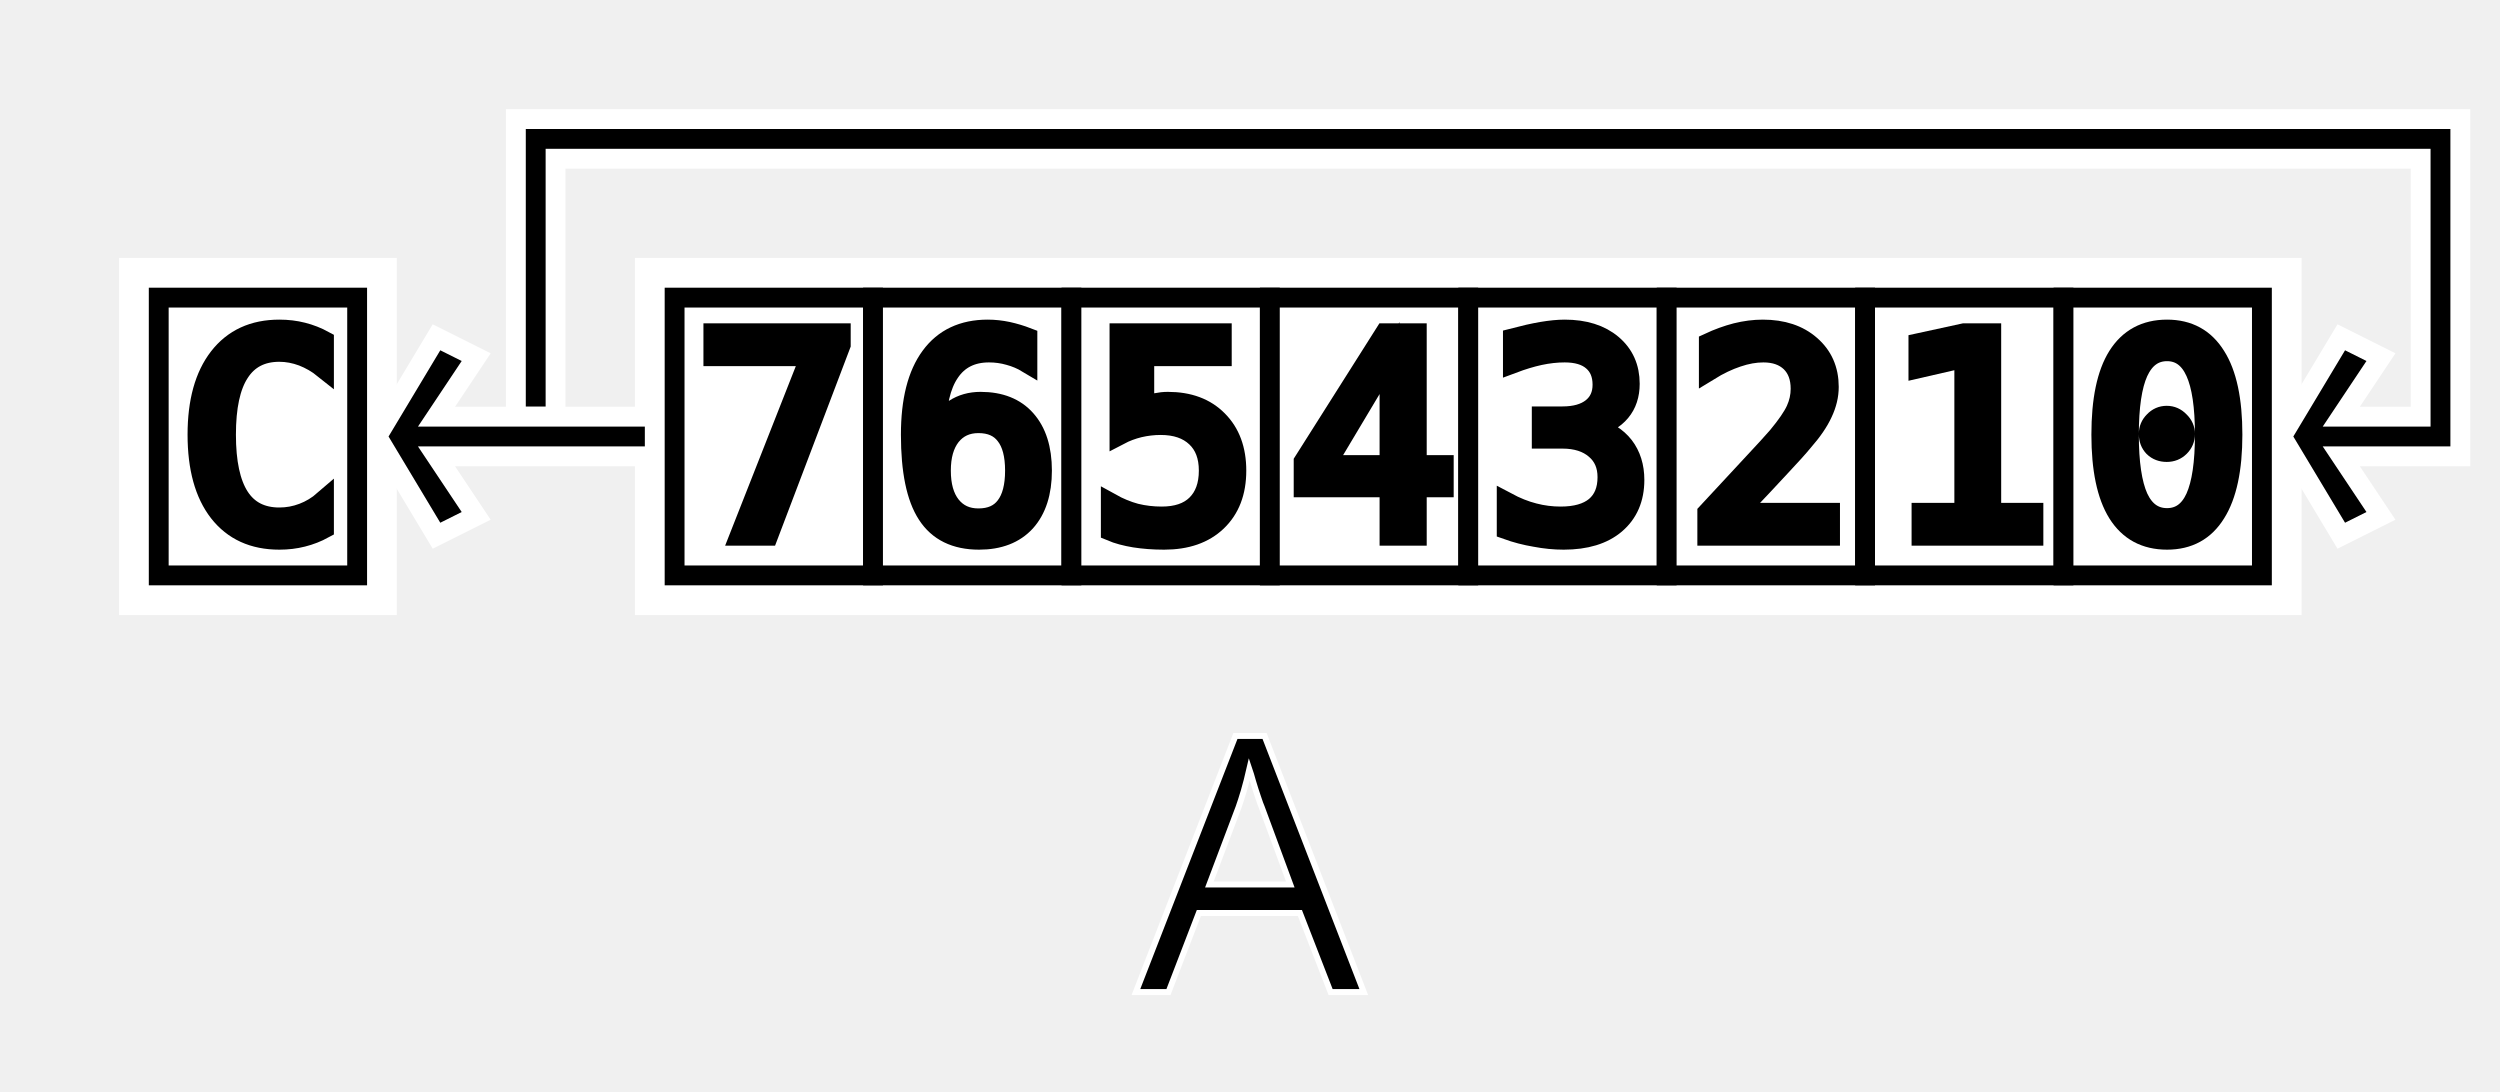
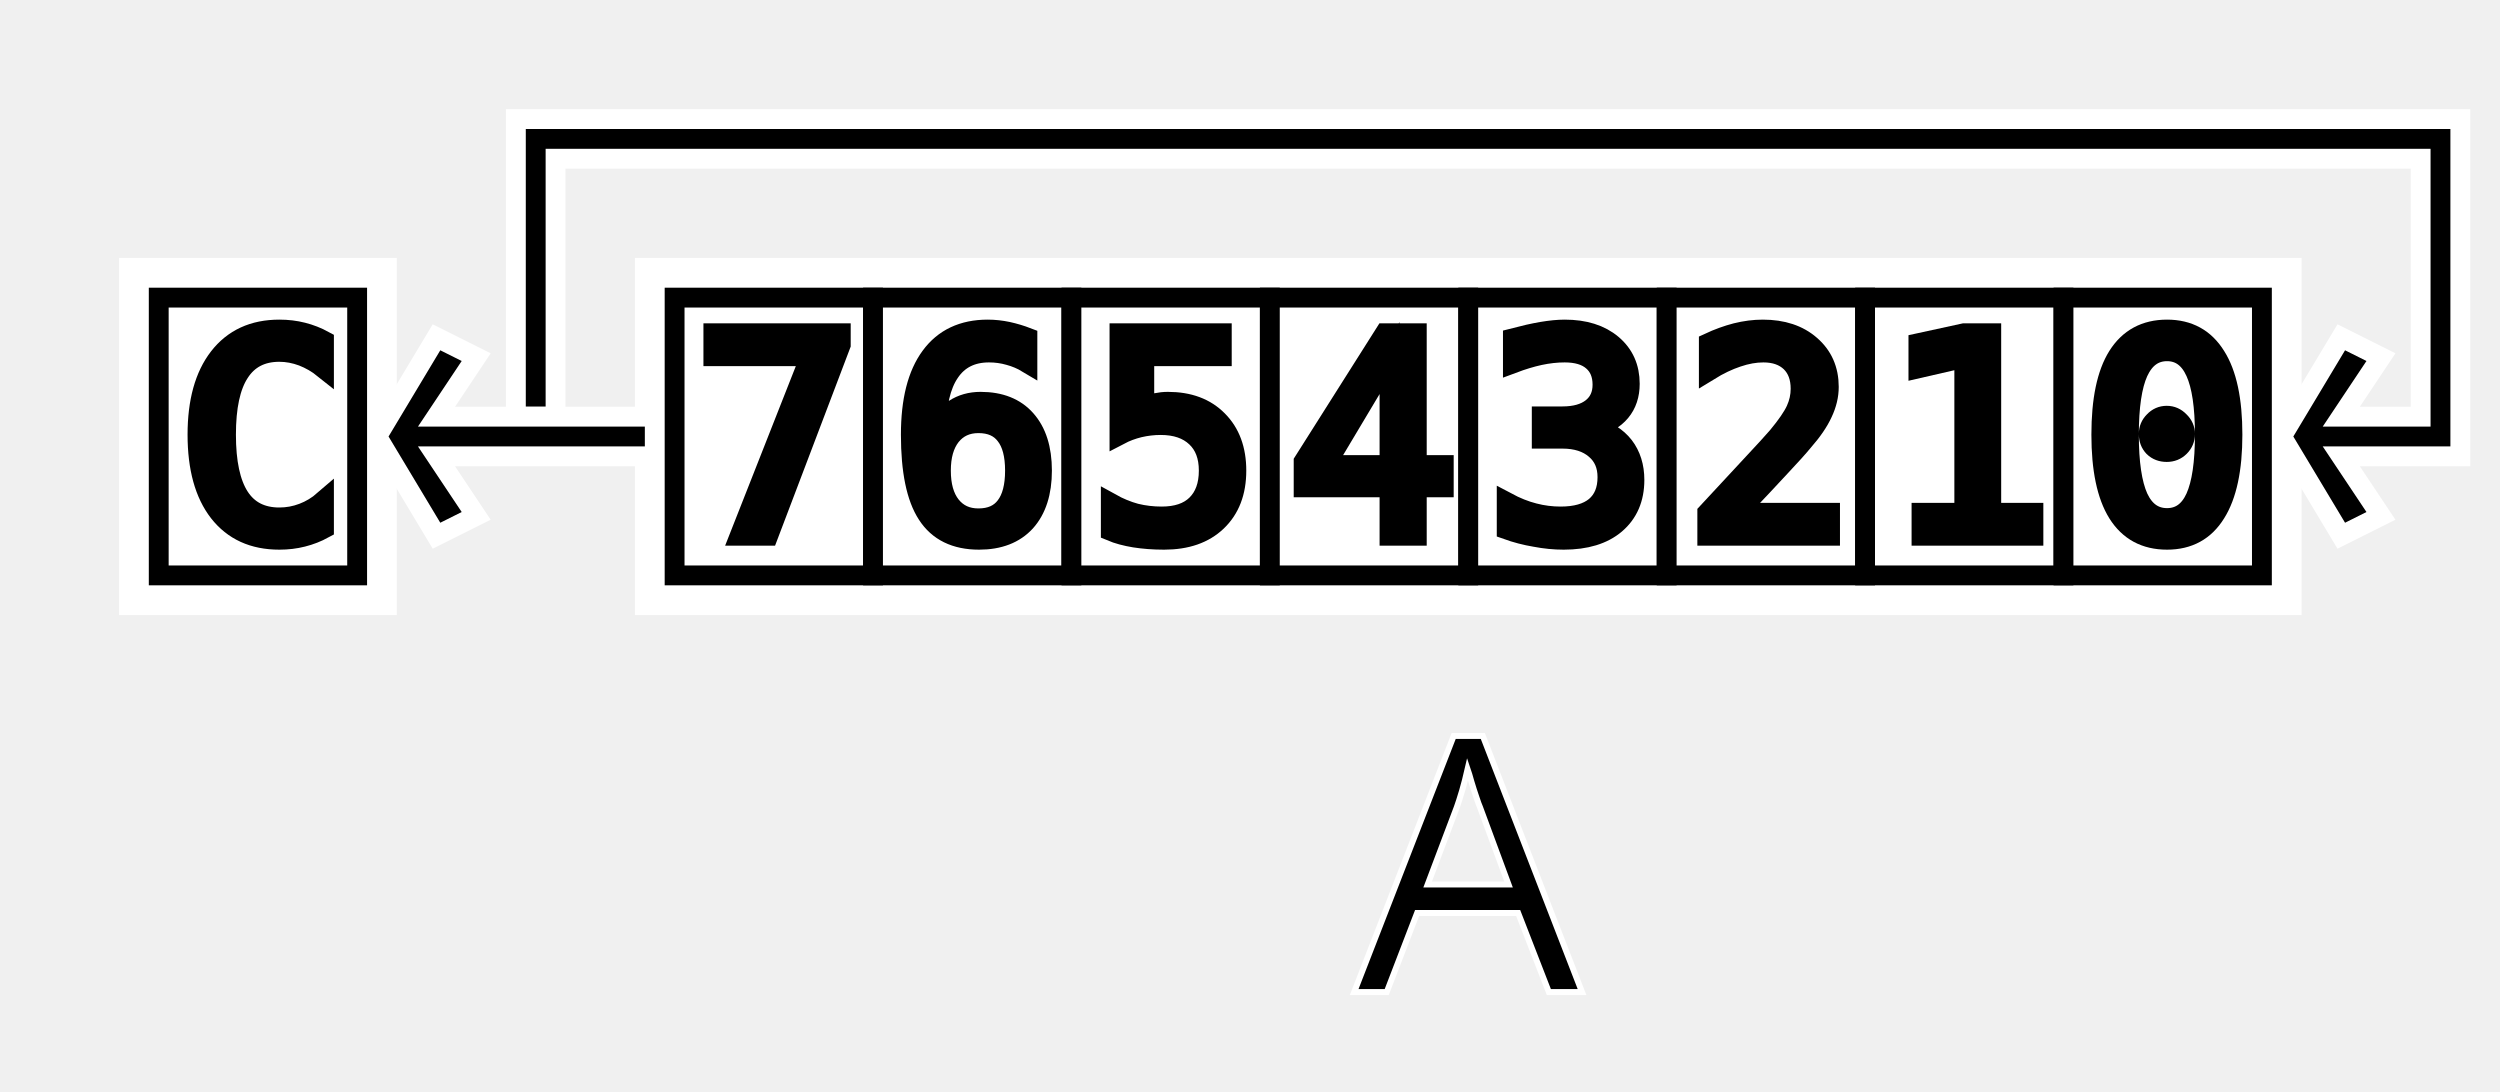
<svg xmlns="http://www.w3.org/2000/svg" width="126" height="55">
  <svg width="126" height="44">
    <g fill="white" stroke-width="0">
      <rect x="6" y="13" width="14" height="18" />
      <rect x="32" y="13" width="84" height="18" />
    </g>
    <g stroke="white" fill="black" stroke-width="1">
      <path d="M 28 21l 0 -13l 94 0l 0 13l -4 0l 2 -3l -2 -1l -3 5l 3 5l 2 -1l -2 -3l 6 0l 0 -17l -98 0l 0 15l 2 0" />
      <path d="M 33 21l -11 0l 2 -3l -2 -1l -3 5l 3 5l 2 -1l -2 -3l 11 0l 0 -2.5" />
    </g>
    <g stroke="black" fill="white" stroke-width="1">
      <rect x="8" y="15" width="10" height="14" />
      <rect x="34" y="15" width="10" height="14" />
      <rect x="44" y="15" width="10" height="14" />
      <rect x="54" y="15" width="10" height="14" />
      <rect x="64" y="15" width="10" height="14" />
      <rect x="74" y="15" width="10" height="14" />
      <rect x="84" y="15" width="10" height="14" />
      <rect x="94" y="15" width="10" height="14" />
      <rect x="104" y="15" width="10" height="14" />
    </g>
    <g stroke="black" fill="black" font-size="14" font-family="Consolas" alignment-baseline="text-top">
      <text x="9" y="27">C</text>
      <text x="35" y="27">7</text>
      <text x="45" y="27">6</text>
      <text x="55" y="27">5</text>
      <text x="65" y="27">4</text>
      <text x="75" y="27">3</text>
      <text x="85" y="27">2</text>
      <text x="95" y="27">1</text>
      <text x="105" y="27">0</text>
    </g>
  </svg>
-   <text x="50%" y="50" stroke="white" fill="black" stroke-width="0.3" font-size="18" font-family="sans-serif" text-anchor="middle" alignment-baseline="text-top">A</text>
+   <text x="74" y="50" stroke="white" fill="black" stroke-width="0.3" font-size="18" font-family="sans-serif" text-anchor="middle" alignment-baseline="text-top">A</text>
</svg>
